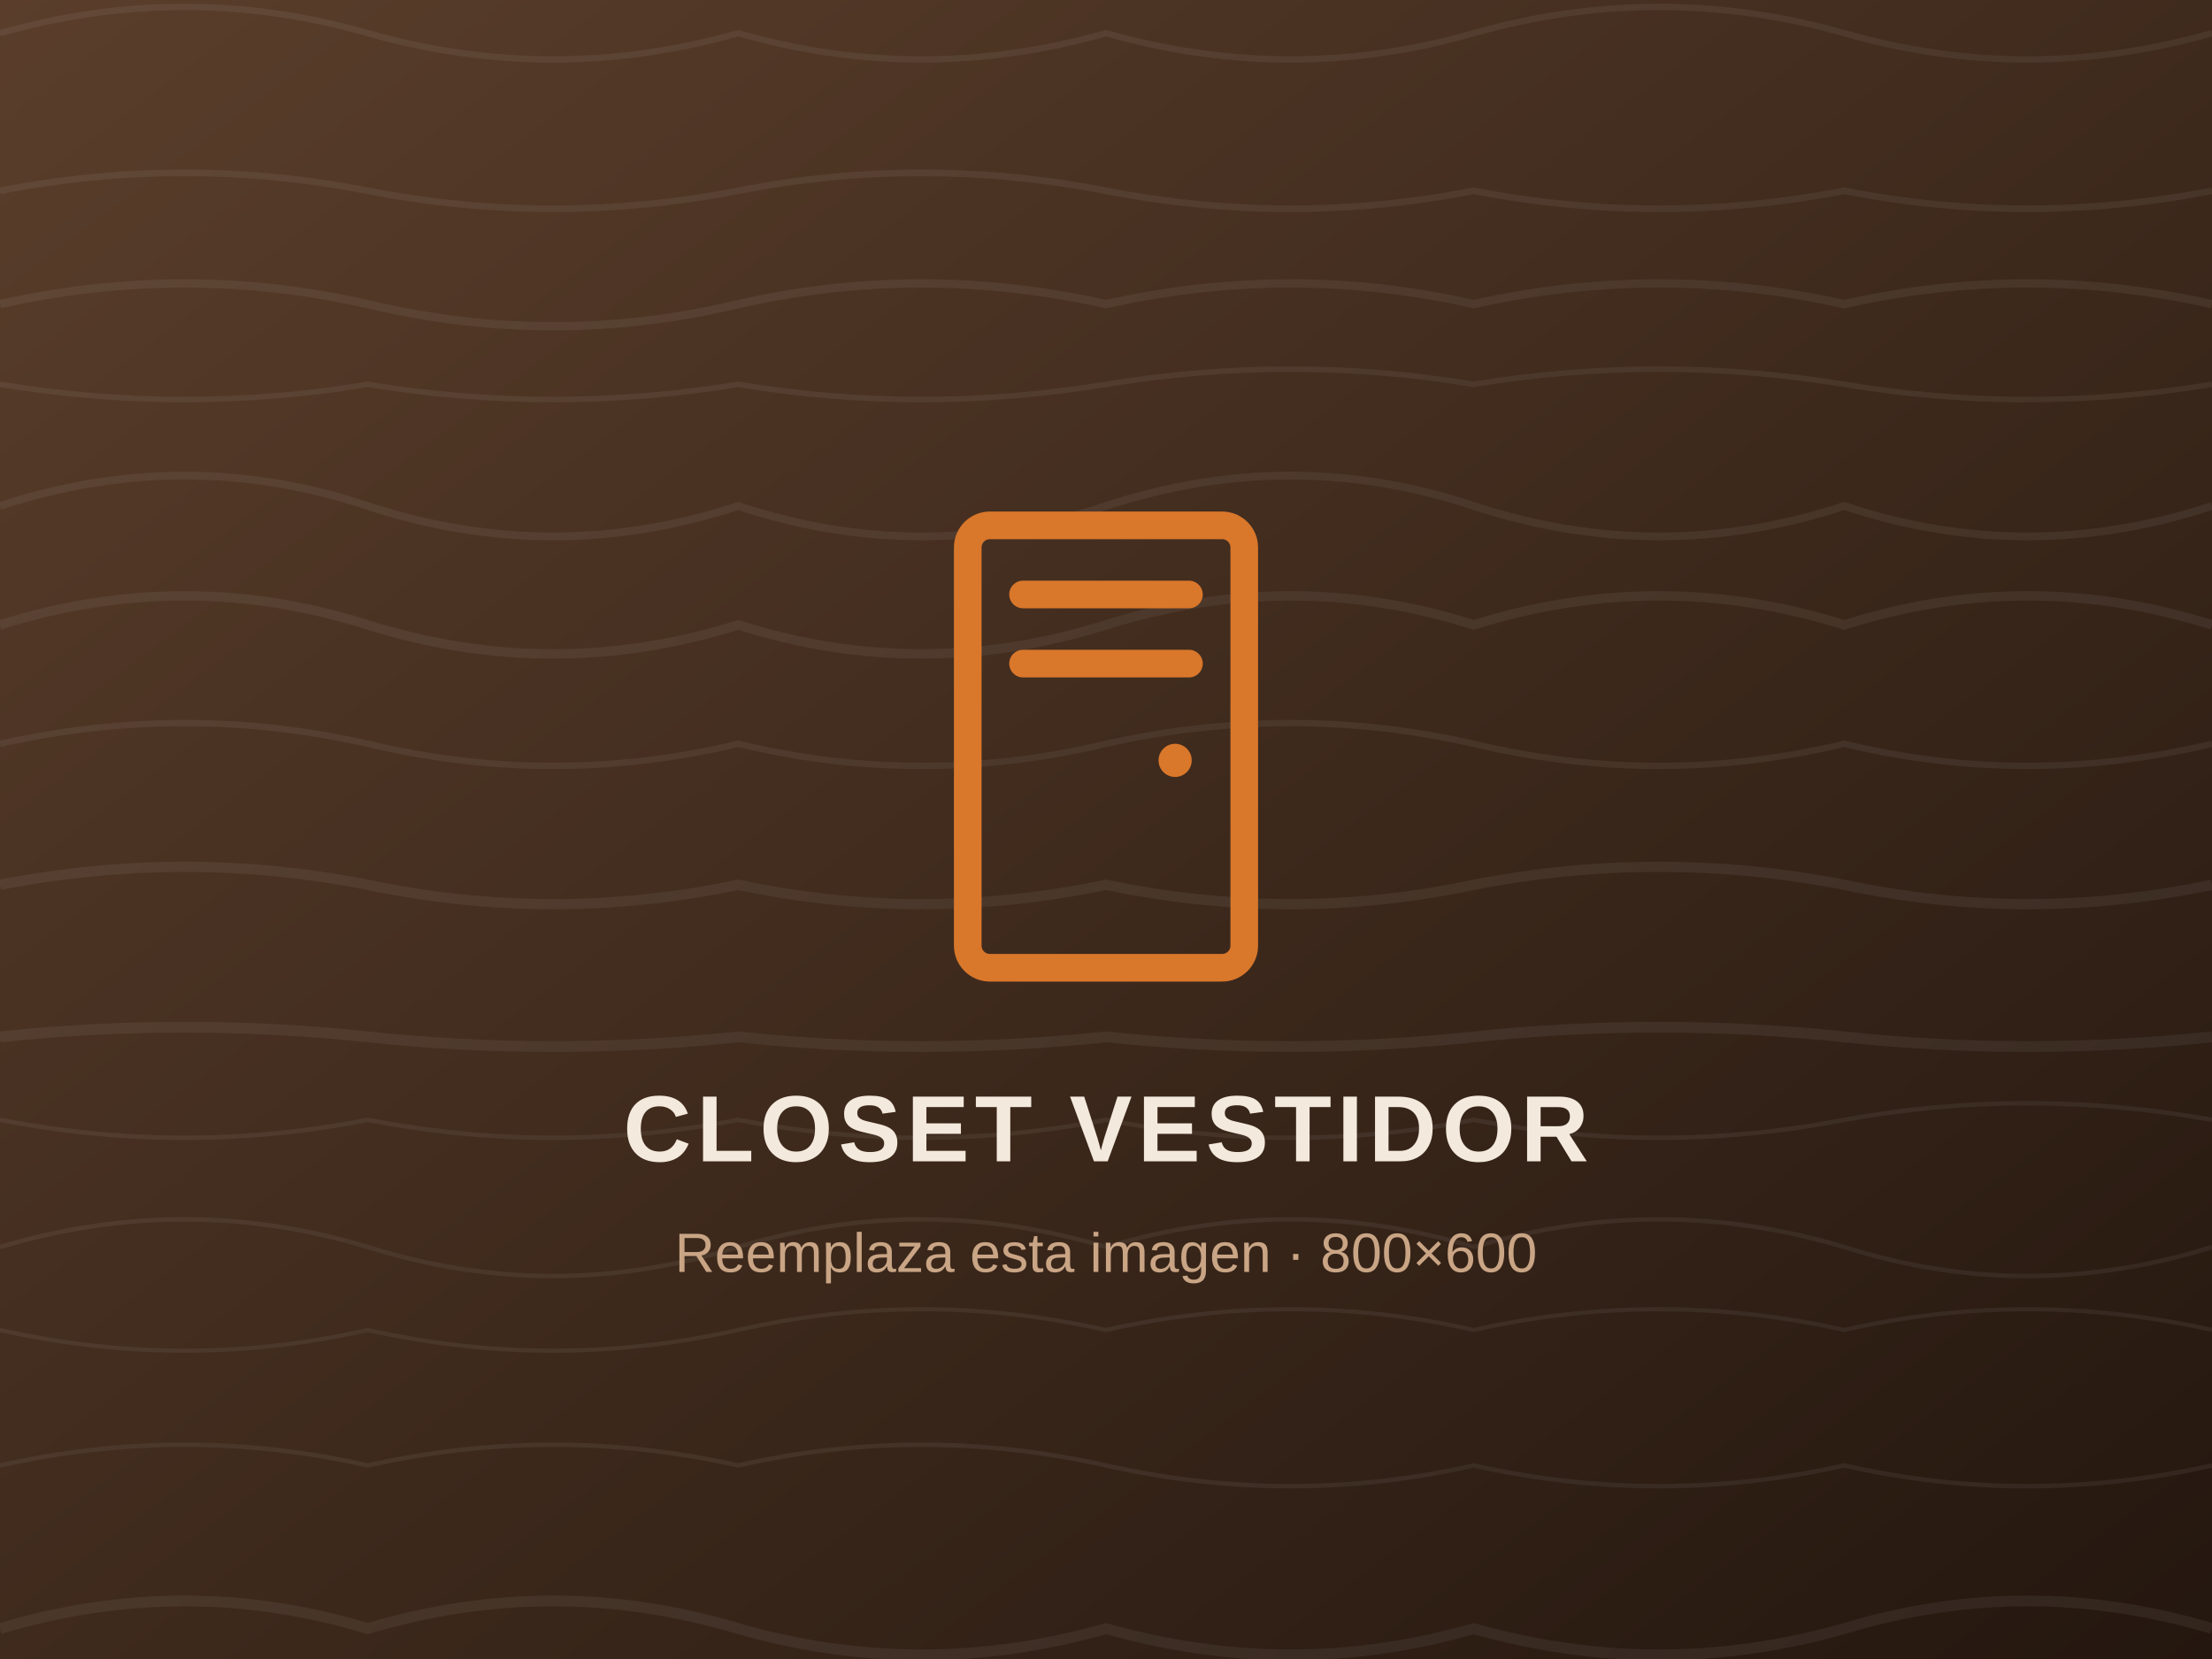
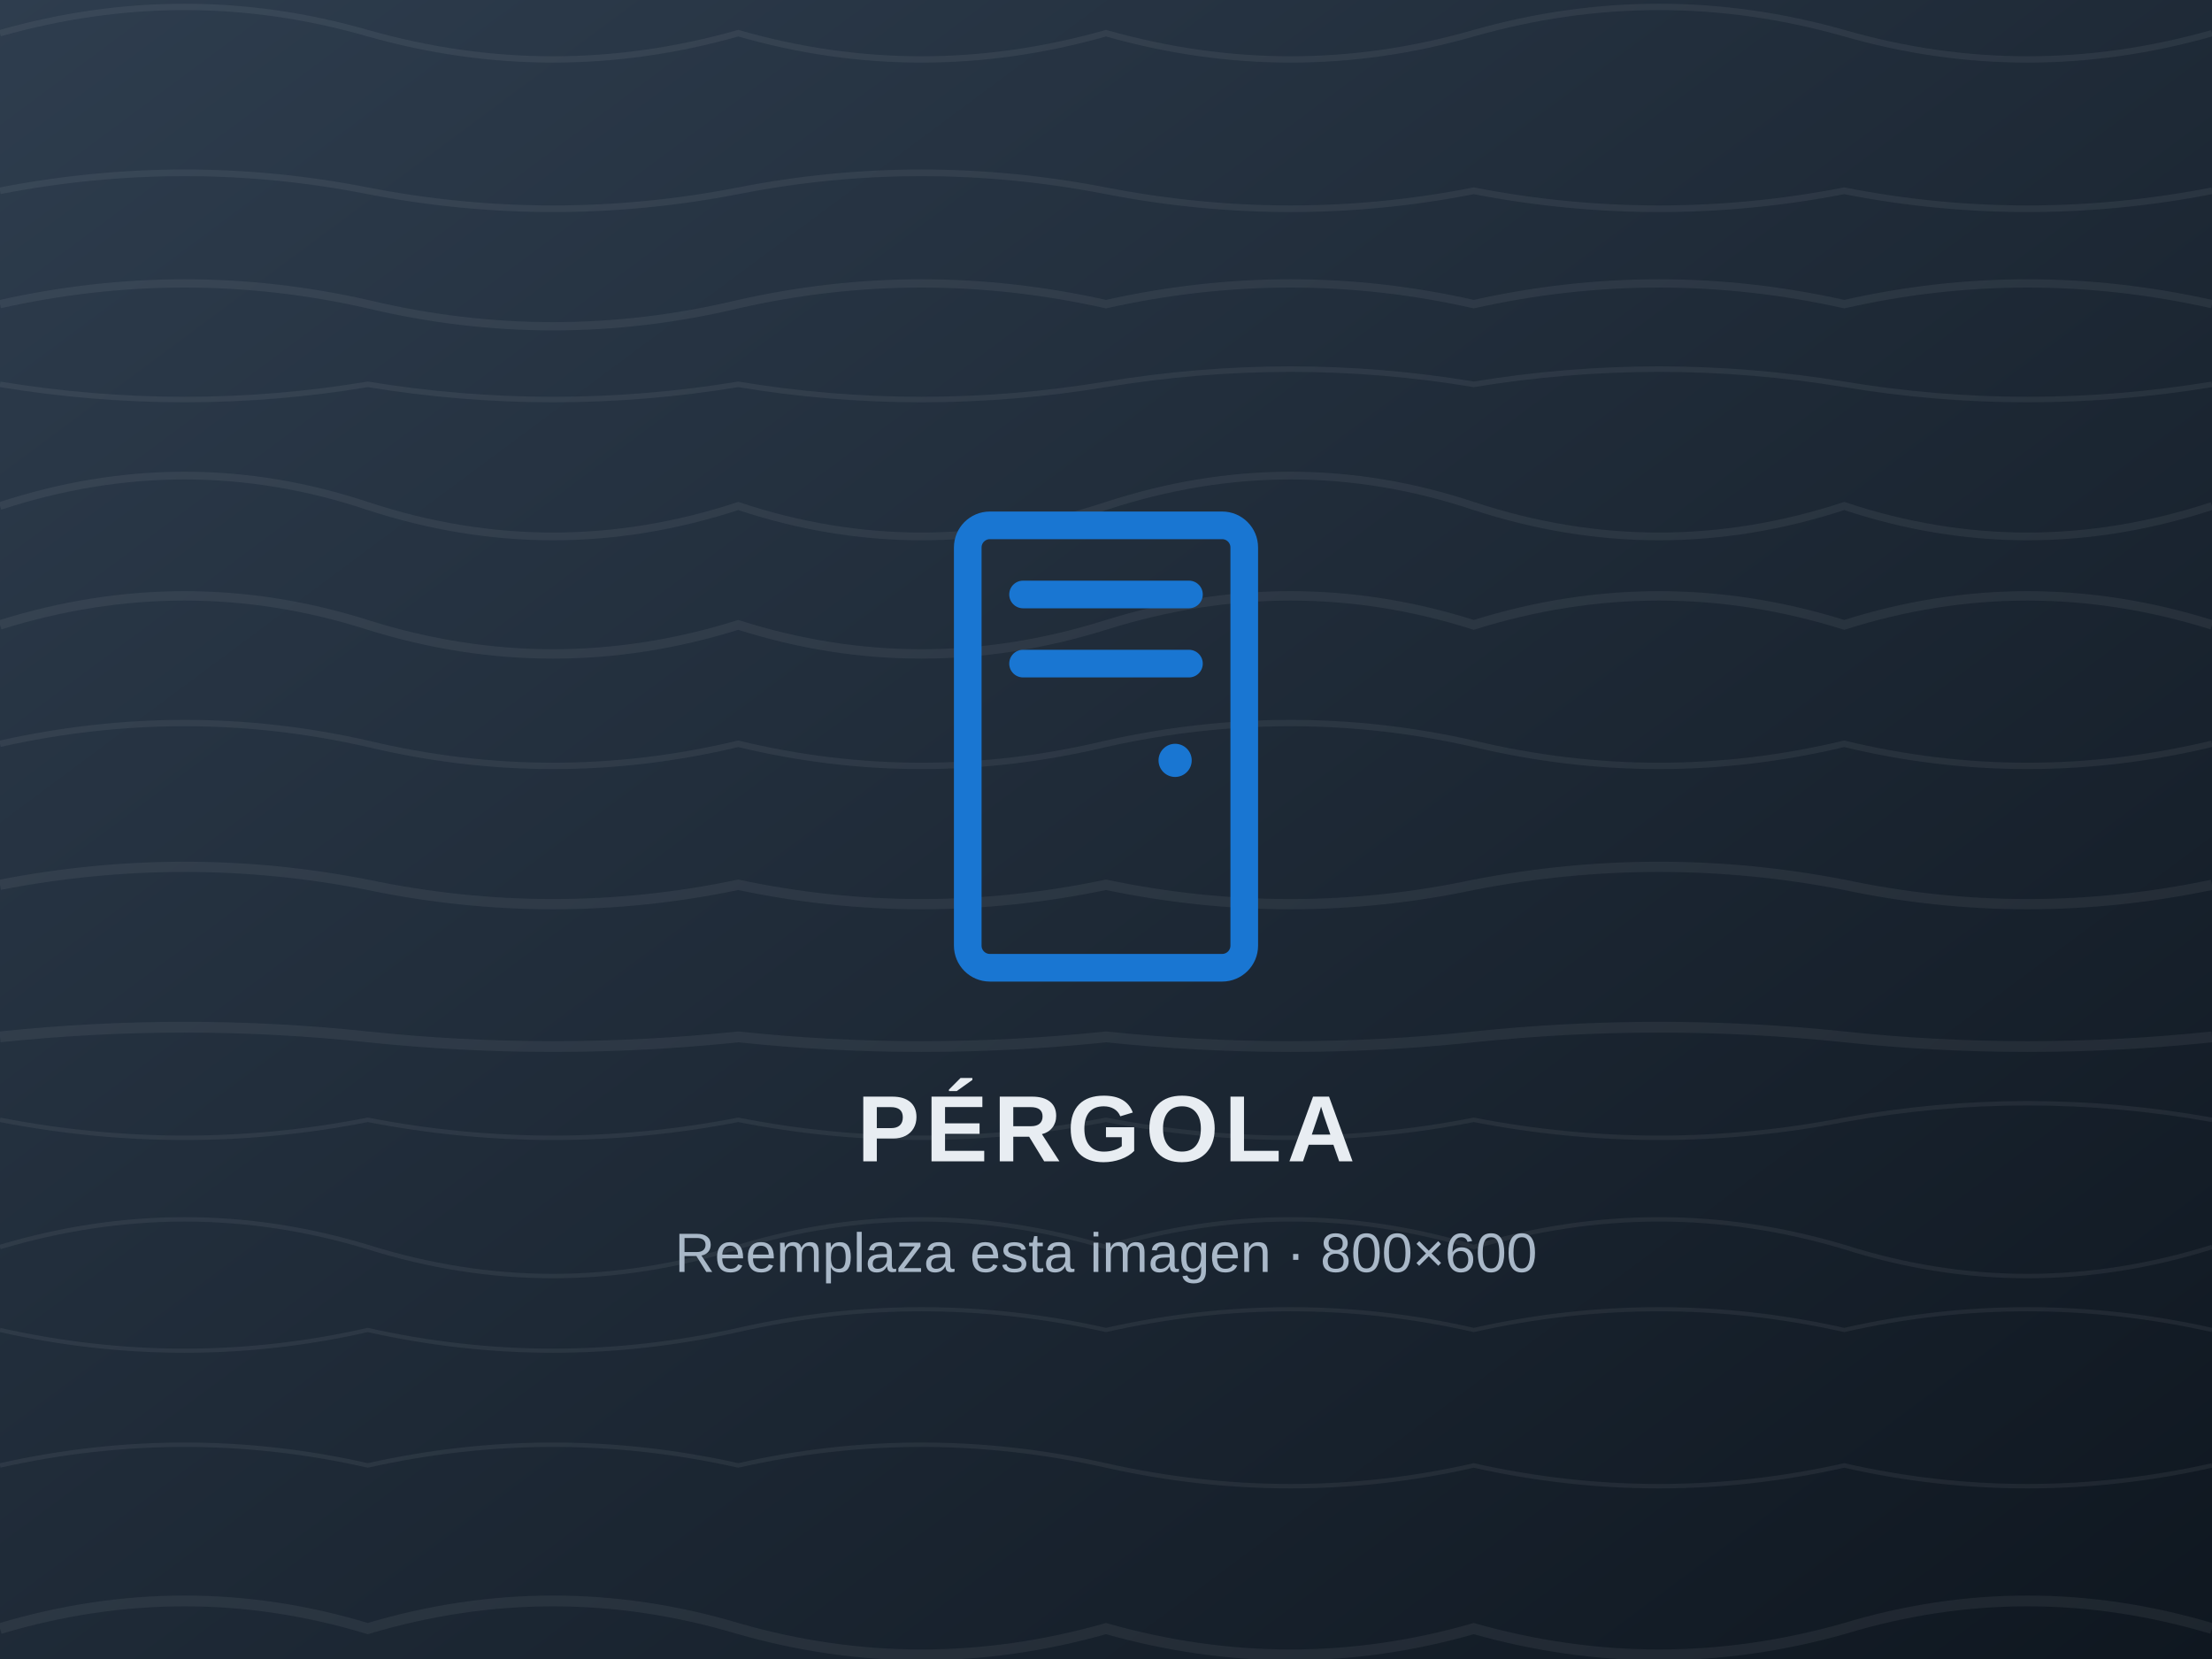
<svg xmlns="http://www.w3.org/2000/svg" viewBox="0 0 800 600" width="800" height="600">
  <defs>
    <linearGradient id="g" x1="0" y1="0" x2="1" y2="1">
-       <stop offset="0" stop-color="#5A3E2B" />
-       <stop offset="1" stop-color="#24170F" />
+       <stop offset="0" stop-color="#2E3D4E" />
+       <stop offset="1" stop-color="#0F1720" />
    </linearGradient>
  </defs>
  <rect width="800" height="600" fill="url(#g)" />
  <path d="M0 12 Q 67 -7 133 12 Q 200 31 267 12 Q 333 31 400 12 Q 467 31 533 12 Q 600 -7 667 12 Q 733 31 800 12 " fill="none" stroke="#FFFFFF" stroke-opacity="0.06" stroke-width="2.3" />
  <path d="M0 69 Q 67 56 133 69 Q 200 82 267 69 Q 333 56 400 69 Q 467 82 533 69 Q 600 82 667 69 Q 733 82 800 69 " fill="none" stroke="#FFFFFF" stroke-opacity="0.06" stroke-width="2.4" />
  <path d="M0 110 Q 67 95 133 110 Q 200 126 267 110 Q 333 95 400 110 Q 467 95 533 110 Q 600 95 667 110 Q 733 95 800 110 " fill="none" stroke="#FFFFFF" stroke-opacity="0.06" stroke-width="3.0" />
  <path d="M0 139 Q 67 150 133 139 Q 200 150 267 139 Q 333 150 400 139 Q 467 128 533 139 Q 600 128 667 139 Q 733 150 800 139 " fill="none" stroke="#FFFFFF" stroke-opacity="0.06" stroke-width="2.0" />
  <path d="M0 183 Q 67 161 133 183 Q 200 205 267 183 Q 333 205 400 183 Q 467 161 533 183 Q 600 205 667 183 Q 733 205 800 183 " fill="none" stroke="#FFFFFF" stroke-opacity="0.06" stroke-width="2.8" />
  <path d="M0 226 Q 67 205 133 226 Q 200 247 267 226 Q 333 247 400 226 Q 467 205 533 226 Q 600 205 667 226 Q 733 205 800 226 " fill="none" stroke="#FFFFFF" stroke-opacity="0.06" stroke-width="3.4" />
  <path d="M0 269 Q 67 254 133 269 Q 200 285 267 269 Q 333 285 400 269 Q 467 254 533 269 Q 600 285 667 269 Q 733 285 800 269 " fill="none" stroke="#FFFFFF" stroke-opacity="0.06" stroke-width="2.3" />
  <path d="M0 320 Q 67 307 133 320 Q 200 334 267 320 Q 333 334 400 320 Q 467 334 533 320 Q 600 307 667 320 Q 733 334 800 320 " fill="none" stroke="#FFFFFF" stroke-opacity="0.06" stroke-width="3.7" />
  <path d="M0 375 Q 67 368 133 375 Q 200 382 267 375 Q 333 382 400 375 Q 467 382 533 375 Q 600 368 667 375 Q 733 382 800 375 " fill="none" stroke="#FFFFFF" stroke-opacity="0.06" stroke-width="3.9" />
  <path d="M0 405 Q 67 418 133 405 Q 200 418 267 405 Q 333 418 400 405 Q 467 418 533 405 Q 600 418 667 405 Q 733 393 800 405 " fill="none" stroke="#FFFFFF" stroke-opacity="0.06" stroke-width="1.6" />
  <path d="M0 451 Q 67 431 133 451 Q 200 472 267 451 Q 333 431 400 451 Q 467 431 533 451 Q 600 431 667 451 Q 733 472 800 451 " fill="none" stroke="#FFFFFF" stroke-opacity="0.06" stroke-width="1.6" />
  <path d="M0 481 Q 67 496 133 481 Q 200 496 267 481 Q 333 466 400 481 Q 467 466 533 481 Q 600 466 667 481 Q 733 466 800 481 " fill="none" stroke="#FFFFFF" stroke-opacity="0.06" stroke-width="1.5" />
  <path d="M0 530 Q 67 515 133 530 Q 200 515 267 530 Q 333 515 400 530 Q 467 545 533 530 Q 600 545 667 530 Q 733 545 800 530 " fill="none" stroke="#FFFFFF" stroke-opacity="0.06" stroke-width="1.6" />
  <path d="M0 589 Q 67 569 133 589 Q 200 569 267 589 Q 333 608 400 589 Q 467 608 533 589 Q 600 608 667 589 Q 733 569 800 589 " fill="none" stroke="#FFFFFF" stroke-opacity="0.06" stroke-width="3.9" />
-   <g transform="translate(400 270) scale(1.000)" fill="none" stroke="#D9772B" stroke-width="10" stroke-linecap="round" stroke-linejoin="round">
+   <g transform="translate(400 270) scale(1.000)" fill="none" stroke="#1976D2" stroke-width="10" stroke-linecap="round" stroke-linejoin="round">
    <rect x="-50" y="-80" width="100" height="160" rx="8" />
-     <circle cx="25" cy="5" r="6" fill="#D9772B" stroke="none" />
+     <circle cx="25" cy="5" r="6" fill="#1976D2" stroke="none" />
    <path d="M-30 -55 h60 M-30 -30 h60" />
  </g>
-   <text x="400" y="420" text-anchor="middle" font-family="Arial, Helvetica, sans-serif" font-size="34" font-weight="700" fill="#F3E9DC" letter-spacing="2">CLOSET VESTIDOR</text>
-   <text x="400" y="460" text-anchor="middle" font-family="Arial, Helvetica, sans-serif" font-size="20" fill="#C9A585">Reemplaza esta imagen · 800×600</text>
+   <text x="400" y="420" text-anchor="middle" font-family="Arial, Helvetica, sans-serif" font-size="34" font-weight="700" fill="#E8EDF2" letter-spacing="2">PÉRGOLA</text>
+   <text x="400" y="460" text-anchor="middle" font-family="Arial, Helvetica, sans-serif" font-size="20" fill="#A9B8C8">Reemplaza esta imagen · 800×600</text>
</svg>
